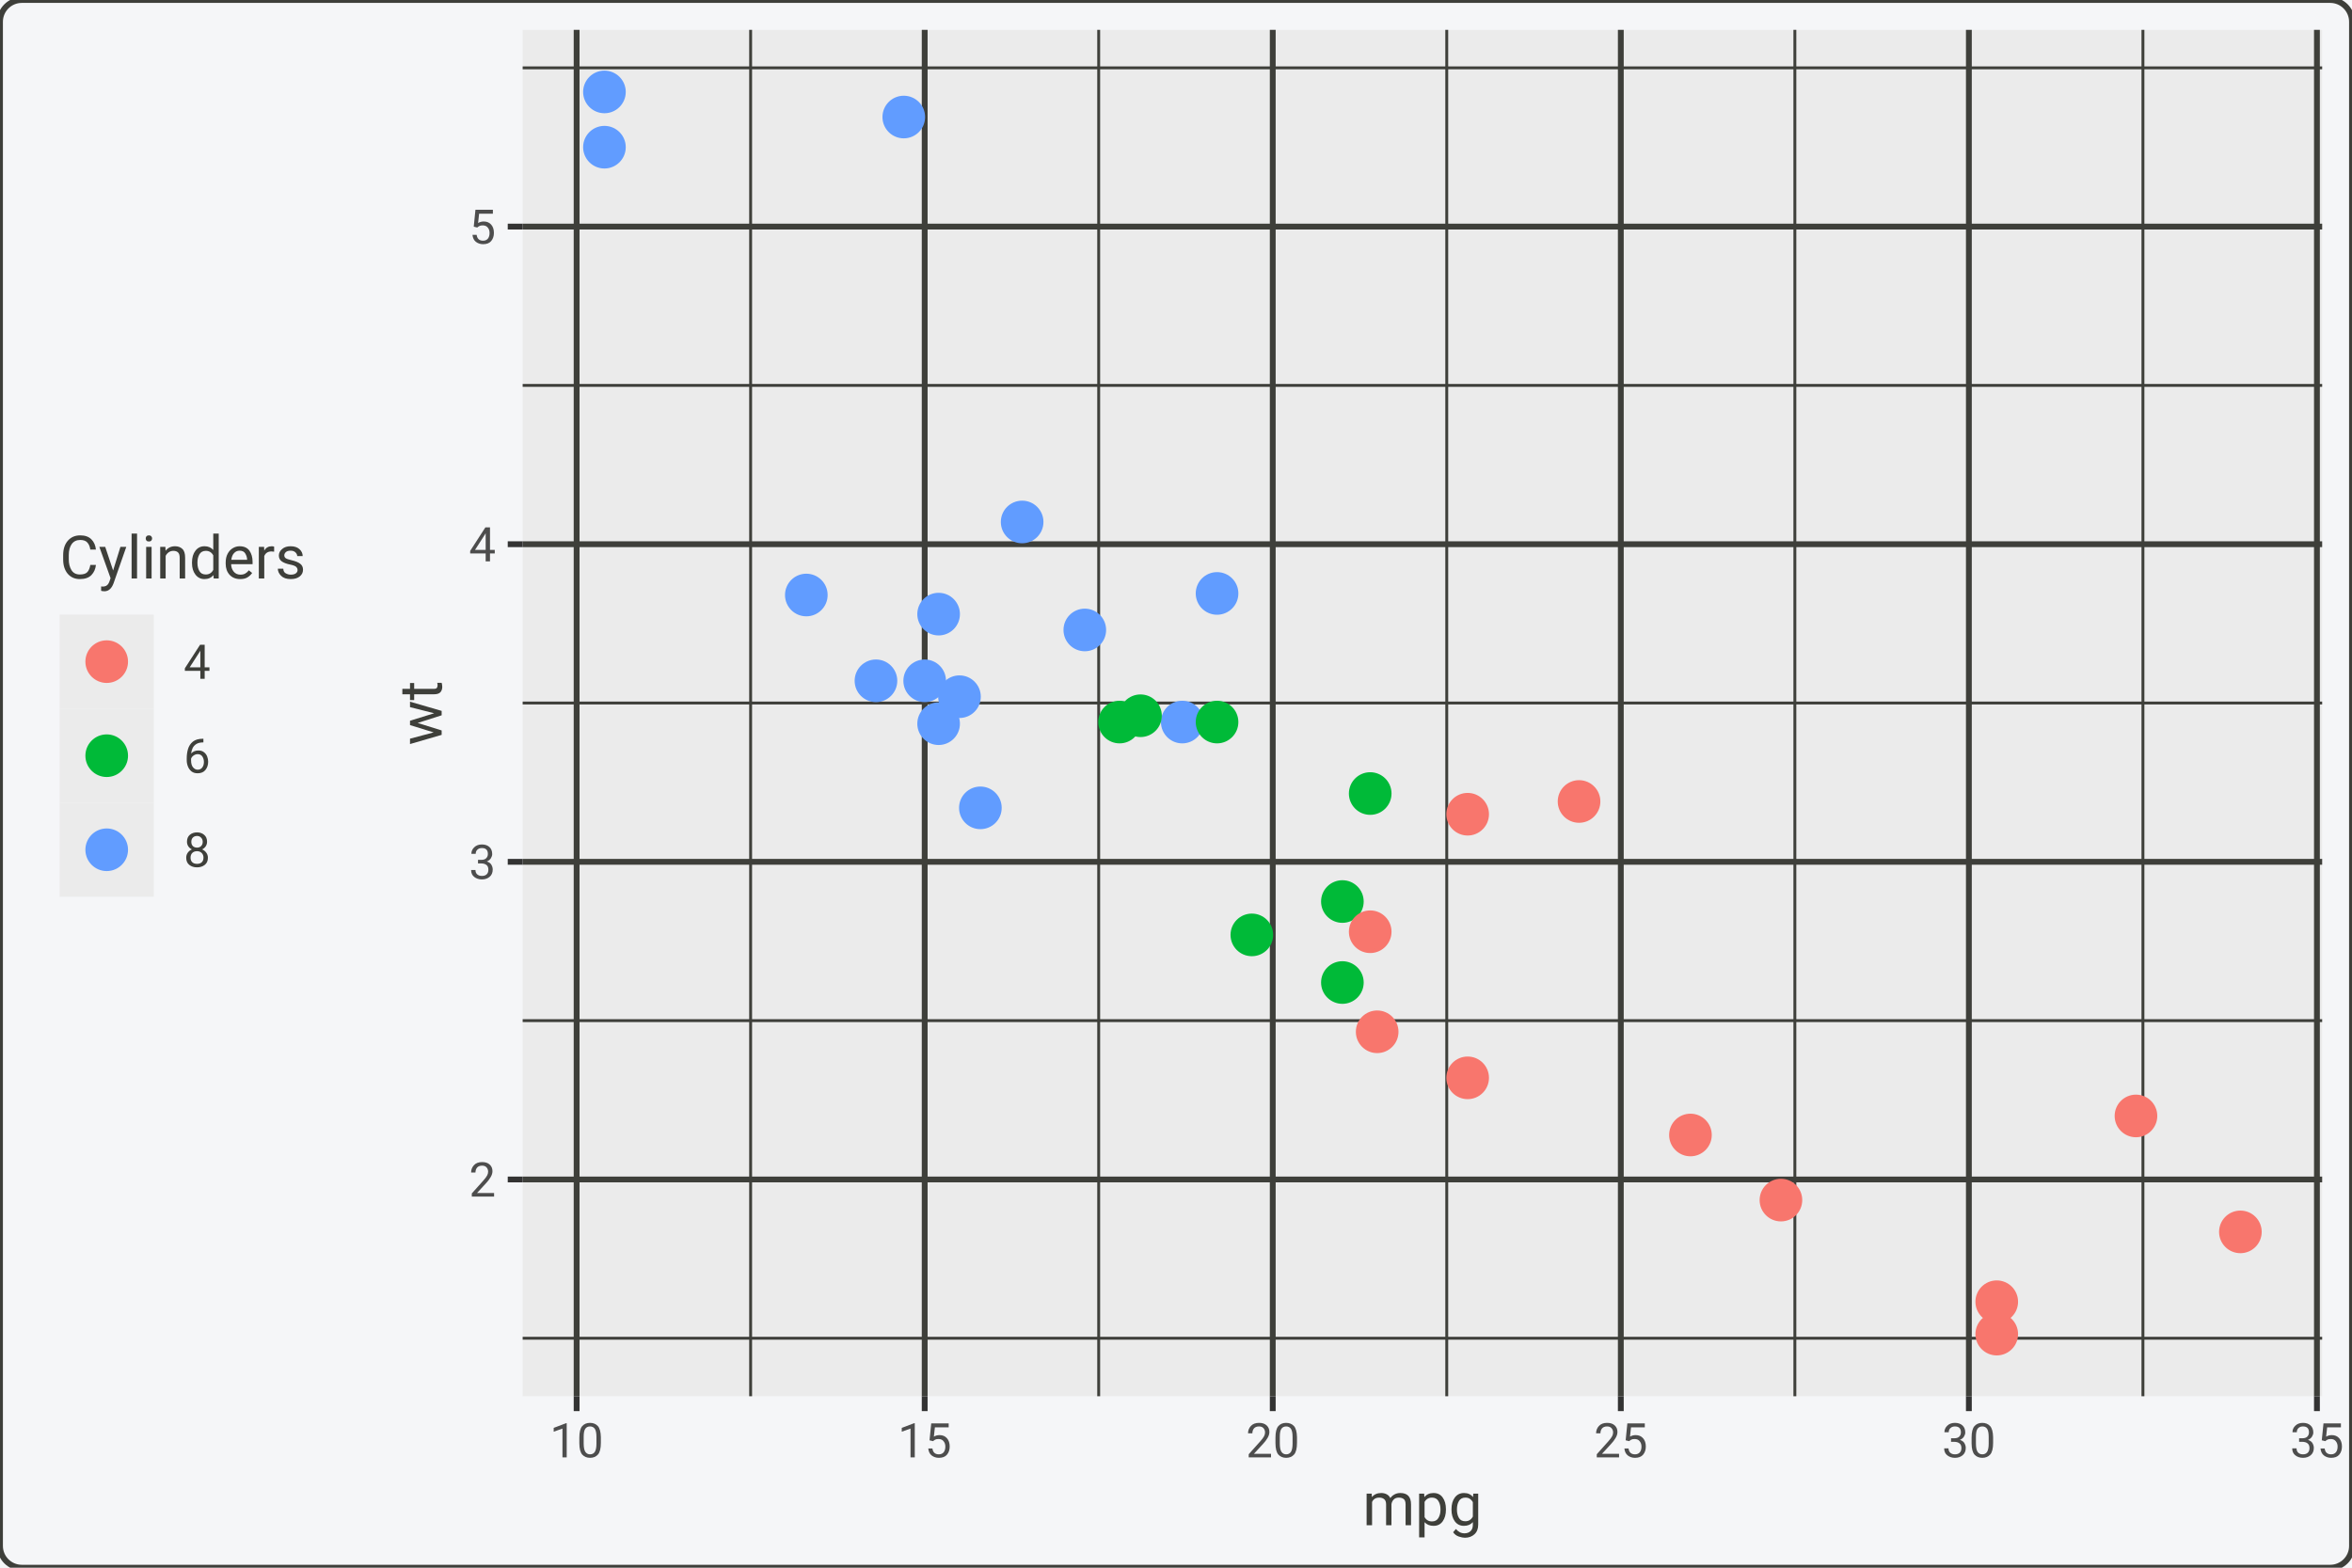
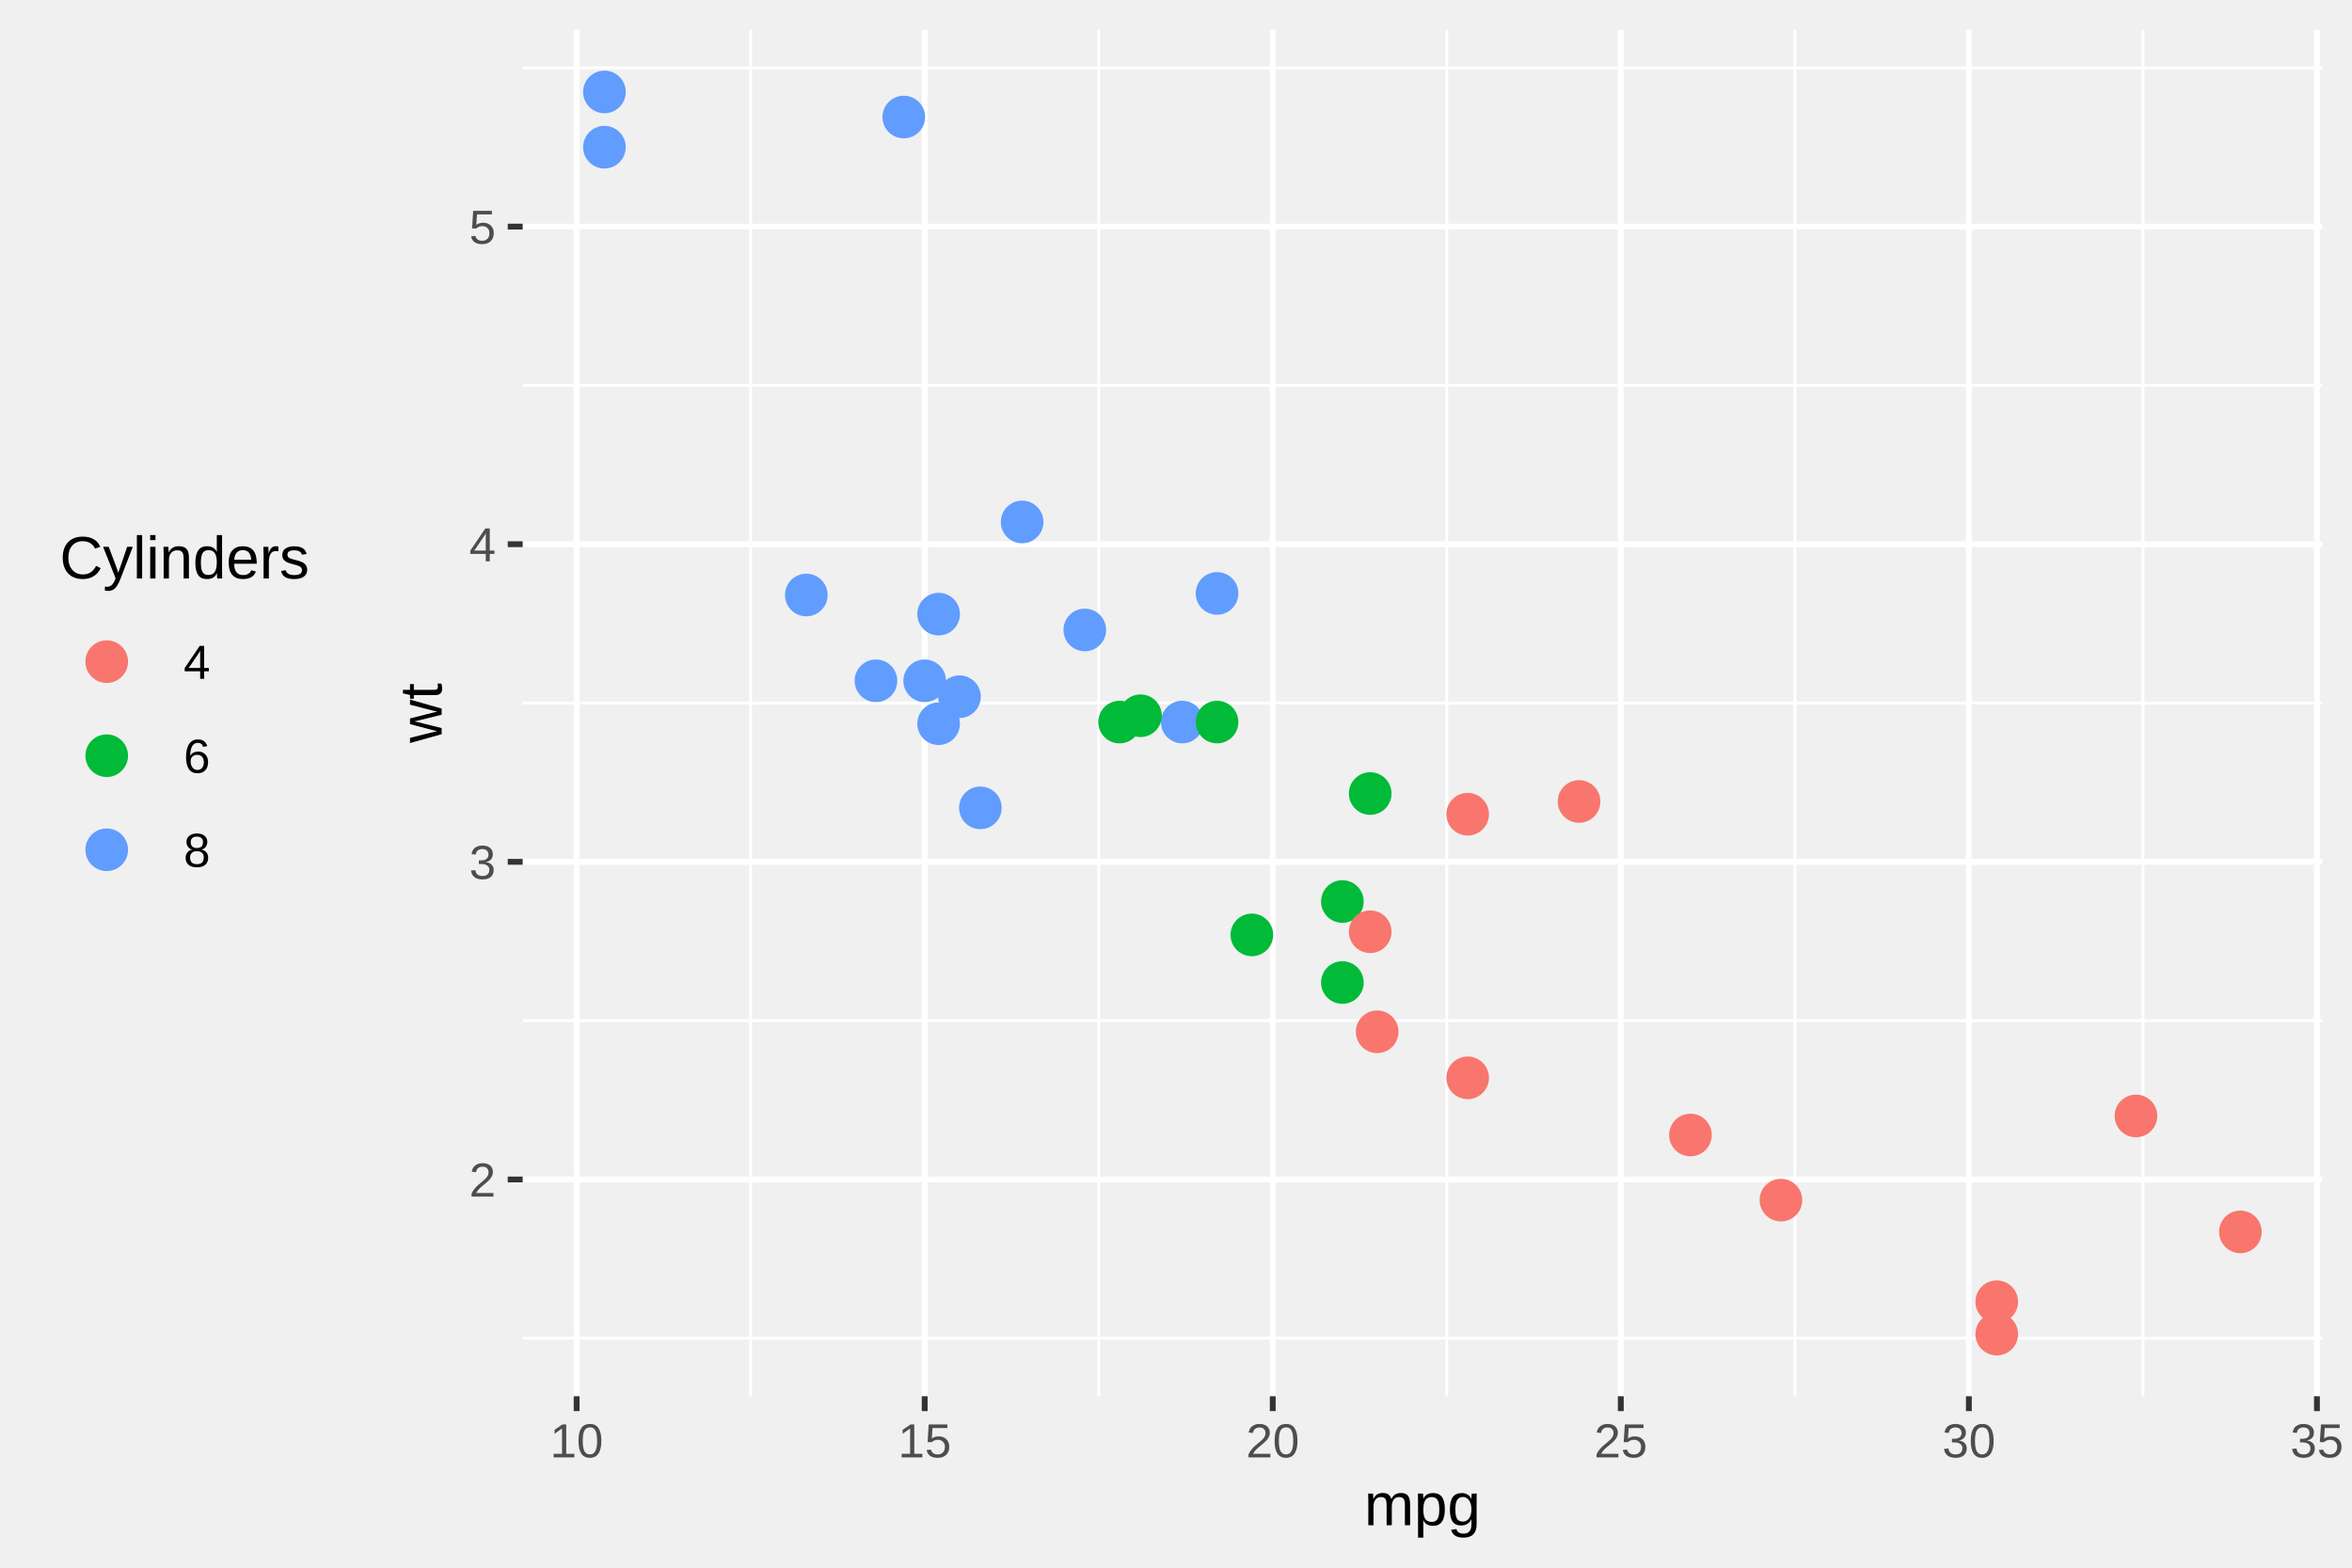
<svg xmlns="http://www.w3.org/2000/svg" width="432.00pt" height="288.00pt" viewBox="0 0 432.00 288.00">
  <g class="svglite">
    <defs>
      <style type="text/css">
-     /* theme-aware-processed */
-     .svglite line, .svglite polyline, .svglite polygon, .svglite path, .svglite circle {
+     .svglite line, .svglite polyline, .svglite polygon, .svglite path, .svglite rect, .svglite circle {
      fill: none;
-       stroke: #3E3F3A;
-       stroke-linecap: round;
-       stroke-linejoin: round;
-       stroke-miterlimit: 10.00;
-     }
-     .svglite &gt; g &gt; rect {
-       fill: none;
-       stroke: #3E3F3A;
+       stroke: #000000;
      stroke-linecap: round;
      stroke-linejoin: round;
      stroke-miterlimit: 10.00;
    }
    .svglite text {
      white-space: pre;
-       fill: #3E3F3A;
    }
    .svglite g.glyphgroup path {
      fill: inherit;
      stroke: none;
    }
  </style>
    </defs>
-     <rect class="svg-bg" width="100%" height="100%" style="stroke: none; fill: #F5F6F8;" />
+     <rect width="100%" height="100%" style="stroke: none; fill: none;" />
    <defs>
      <clipPath id="cpMC4wMHw0MzIuMDB8MC4wMHwyODguMDA=">
        <rect x="0.00" y="0.00" width="432.00" height="288.00" />
      </clipPath>
    </defs>
    <g clip-path="url(#cpMC4wMHw0MzIuMDB8MC4wMHwyODguMDA=)">
-       <rect rx="4" x="0" y="0.00" width="432.00" height="288.00" style="stroke-width: 1.07; stroke: #3E3F3A; fill: #F5F6F8;" />
+       <rect x="0" y="0.00" width="432.00" height="288.00" style="stroke-width: 1.07; stroke: none;" />
    </g>
    <defs>
      <clipPath id="cpOTYuMDB8NDI2LjUyfDUuNDh8MjU2LjUw">
        <rect x="96.00" y="5.48" width="330.52" height="251.02" />
      </clipPath>
    </defs>
    <g clip-path="url(#cpOTYuMDB8NDI2LjUyfDUuNDh8MjU2LjUw)">
-       <rect x="96.00" y="5.48" width="330.52" height="251.02" style="stroke-width: 1.07; stroke: none; fill: #EBEBEB;" />
-       <polyline points="96.00,245.85 426.52,245.85 " style="stroke-width: 0.53; stroke: #3E3F3A; stroke-linecap: butt;" />
-       <polyline points="96.00,187.50 426.52,187.50 " style="stroke-width: 0.53; stroke: #3E3F3A; stroke-linecap: butt;" />
-       <polyline points="96.00,129.15 426.52,129.15 " style="stroke-width: 0.53; stroke: #3E3F3A; stroke-linecap: butt;" />
-       <polyline points="96.00,70.80 426.52,70.80 " style="stroke-width: 0.53; stroke: #3E3F3A; stroke-linecap: butt;" />
-       <polyline points="96.00,12.46 426.52,12.46 " style="stroke-width: 0.53; stroke: #3E3F3A; stroke-linecap: butt;" />
-       <polyline points="137.87,256.50 137.87,5.48 " style="stroke-width: 0.53; stroke: #3E3F3A; stroke-linecap: butt;" />
-       <polyline points="201.80,256.50 201.80,5.48 " style="stroke-width: 0.53; stroke: #3E3F3A; stroke-linecap: butt;" />
-       <polyline points="265.73,256.50 265.73,5.48 " style="stroke-width: 0.53; stroke: #3E3F3A; stroke-linecap: butt;" />
-       <polyline points="329.67,256.50 329.67,5.48 " style="stroke-width: 0.53; stroke: #3E3F3A; stroke-linecap: butt;" />
-       <polyline points="393.60,256.50 393.60,5.48 " style="stroke-width: 0.53; stroke: #3E3F3A; stroke-linecap: butt;" />
-       <polyline points="96.00,216.68 426.52,216.68 " style="stroke-width: 1.07; stroke: #3E3F3A; stroke-linecap: butt;" />
-       <polyline points="96.00,158.33 426.52,158.33 " style="stroke-width: 1.07; stroke: #3E3F3A; stroke-linecap: butt;" />
-       <polyline points="96.00,99.98 426.52,99.98 " style="stroke-width: 1.07; stroke: #3E3F3A; stroke-linecap: butt;" />
-       <polyline points="96.00,41.63 426.52,41.63 " style="stroke-width: 1.07; stroke: #3E3F3A; stroke-linecap: butt;" />
-       <polyline points="105.91,256.50 105.91,5.48 " style="stroke-width: 1.07; stroke: #3E3F3A; stroke-linecap: butt;" />
-       <polyline points="169.84,256.50 169.84,5.48 " style="stroke-width: 1.07; stroke: #3E3F3A; stroke-linecap: butt;" />
-       <polyline points="233.77,256.50 233.77,5.48 " style="stroke-width: 1.07; stroke: #3E3F3A; stroke-linecap: butt;" />
-       <polyline points="297.70,256.50 297.70,5.48 " style="stroke-width: 1.07; stroke: #3E3F3A; stroke-linecap: butt;" />
-       <polyline points="361.63,256.50 361.63,5.48 " style="stroke-width: 1.07; stroke: #3E3F3A; stroke-linecap: butt;" />
-       <polyline points="425.56,256.50 425.56,5.48 " style="stroke-width: 1.07; stroke: #3E3F3A; stroke-linecap: butt;" />
+       <rect x="96.00" y="5.48" width="330.52" height="251.02" style="stroke-width: 1.07; stroke: none;" />
+       <polyline points="96.00,245.85 426.52,245.85 " style="stroke-width: 0.53; stroke: #FFFFFF; stroke-linecap: butt;" />
+       <polyline points="96.00,187.50 426.52,187.50 " style="stroke-width: 0.53; stroke: #FFFFFF; stroke-linecap: butt;" />
+       <polyline points="96.00,129.15 426.52,129.15 " style="stroke-width: 0.53; stroke: #FFFFFF; stroke-linecap: butt;" />
+       <polyline points="96.00,70.80 426.52,70.80 " style="stroke-width: 0.53; stroke: #FFFFFF; stroke-linecap: butt;" />
+       <polyline points="96.00,12.46 426.52,12.46 " style="stroke-width: 0.53; stroke: #FFFFFF; stroke-linecap: butt;" />
+       <polyline points="137.87,256.50 137.87,5.48 " style="stroke-width: 0.53; stroke: #FFFFFF; stroke-linecap: butt;" />
+       <polyline points="201.80,256.50 201.80,5.48 " style="stroke-width: 0.53; stroke: #FFFFFF; stroke-linecap: butt;" />
+       <polyline points="265.73,256.50 265.73,5.48 " style="stroke-width: 0.53; stroke: #FFFFFF; stroke-linecap: butt;" />
+       <polyline points="329.67,256.50 329.67,5.48 " style="stroke-width: 0.53; stroke: #FFFFFF; stroke-linecap: butt;" />
+       <polyline points="393.60,256.50 393.60,5.48 " style="stroke-width: 0.53; stroke: #FFFFFF; stroke-linecap: butt;" />
+       <polyline points="96.00,216.68 426.52,216.68 " style="stroke-width: 1.07; stroke: #FFFFFF; stroke-linecap: butt;" />
+       <polyline points="96.00,158.33 426.52,158.33 " style="stroke-width: 1.07; stroke: #FFFFFF; stroke-linecap: butt;" />
+       <polyline points="96.00,99.98 426.52,99.98 " style="stroke-width: 1.07; stroke: #FFFFFF; stroke-linecap: butt;" />
+       <polyline points="96.00,41.63 426.52,41.63 " style="stroke-width: 1.07; stroke: #FFFFFF; stroke-linecap: butt;" />
+       <polyline points="105.91,256.50 105.91,5.48 " style="stroke-width: 1.07; stroke: #FFFFFF; stroke-linecap: butt;" />
+       <polyline points="169.84,256.50 169.84,5.48 " style="stroke-width: 1.07; stroke: #FFFFFF; stroke-linecap: butt;" />
+       <polyline points="233.77,256.50 233.77,5.48 " style="stroke-width: 1.07; stroke: #FFFFFF; stroke-linecap: butt;" />
+       <polyline points="297.70,256.50 297.70,5.48 " style="stroke-width: 1.07; stroke: #FFFFFF; stroke-linecap: butt;" />
+       <polyline points="361.63,256.50 361.63,5.48 " style="stroke-width: 1.07; stroke: #FFFFFF; stroke-linecap: butt;" />
+       <polyline points="425.56,256.50 425.56,5.48 " style="stroke-width: 1.07; stroke: #FFFFFF; stroke-linecap: butt;" />
      <circle cx="246.56" cy="180.50" r="3.56" style="stroke-width: 0.71; stroke: #00BA38; fill: #00BA38;" />
      <circle cx="246.56" cy="165.62" r="3.56" style="stroke-width: 0.71; stroke: #00BA38; fill: #00BA38;" />
      <circle cx="269.57" cy="198.01" r="3.56" style="stroke-width: 0.71; stroke: #F8766D; fill: #F8766D;" />
      <circle cx="251.67" cy="145.78" r="3.56" style="stroke-width: 0.71; stroke: #00BA38; fill: #00BA38;" />
      <circle cx="217.15" cy="132.65" r="3.56" style="stroke-width: 0.71; stroke: #619CFF; fill: #619CFF;" />
      <circle cx="209.48" cy="131.49" r="3.56" style="stroke-width: 0.71; stroke: #00BA38; fill: #00BA38;" />
      <circle cx="160.89" cy="125.07" r="3.56" style="stroke-width: 0.71; stroke: #619CFF; fill: #619CFF;" />
      <circle cx="290.03" cy="147.24" r="3.56" style="stroke-width: 0.71; stroke: #F8766D; fill: #F8766D;" />
      <circle cx="269.57" cy="149.58" r="3.56" style="stroke-width: 0.71; stroke: #F8766D; fill: #F8766D;" />
      <circle cx="223.54" cy="132.65" r="3.56" style="stroke-width: 0.71; stroke: #00BA38; fill: #00BA38;" />
      <circle cx="205.64" cy="132.65" r="3.56" style="stroke-width: 0.71; stroke: #00BA38; fill: #00BA38;" />
      <circle cx="187.74" cy="95.89" r="3.56" style="stroke-width: 0.71; stroke: #619CFF; fill: #619CFF;" />
      <circle cx="199.25" cy="115.73" r="3.56" style="stroke-width: 0.71; stroke: #619CFF; fill: #619CFF;" />
      <circle cx="172.40" cy="112.82" r="3.56" style="stroke-width: 0.71; stroke: #619CFF; fill: #619CFF;" />
      <circle cx="111.02" cy="27.04" r="3.56" style="stroke-width: 0.71; stroke: #619CFF; fill: #619CFF;" />
      <circle cx="111.02" cy="16.89" r="3.56" style="stroke-width: 0.71; stroke: #619CFF; fill: #619CFF;" />
      <circle cx="166.00" cy="21.50" r="3.56" style="stroke-width: 0.71; stroke: #619CFF; fill: #619CFF;" />
      <circle cx="392.32" cy="205.01" r="3.56" style="stroke-width: 0.71; stroke: #F8766D; fill: #F8766D;" />
      <circle cx="366.75" cy="239.14" r="3.56" style="stroke-width: 0.71; stroke: #F8766D; fill: #F8766D;" />
      <circle cx="411.50" cy="226.31" r="3.56" style="stroke-width: 0.71; stroke: #F8766D; fill: #F8766D;" />
      <circle cx="252.95" cy="189.55" r="3.56" style="stroke-width: 0.71; stroke: #F8766D; fill: #F8766D;" />
      <circle cx="176.23" cy="127.99" r="3.56" style="stroke-width: 0.71; stroke: #619CFF; fill: #619CFF;" />
      <circle cx="172.40" cy="132.95" r="3.56" style="stroke-width: 0.71; stroke: #619CFF; fill: #619CFF;" />
      <circle cx="148.10" cy="109.31" r="3.56" style="stroke-width: 0.71; stroke: #619CFF; fill: #619CFF;" />
      <circle cx="223.54" cy="109.02" r="3.56" style="stroke-width: 0.71; stroke: #619CFF; fill: #619CFF;" />
      <circle cx="327.11" cy="220.47" r="3.56" style="stroke-width: 0.71; stroke: #F8766D; fill: #F8766D;" />
      <circle cx="310.49" cy="208.51" r="3.56" style="stroke-width: 0.71; stroke: #F8766D; fill: #F8766D;" />
      <circle cx="366.75" cy="245.09" r="3.56" style="stroke-width: 0.71; stroke: #F8766D; fill: #F8766D;" />
      <circle cx="180.07" cy="148.41" r="3.56" style="stroke-width: 0.71; stroke: #619CFF; fill: #619CFF;" />
      <circle cx="229.93" cy="171.75" r="3.56" style="stroke-width: 0.71; stroke: #00BA38; fill: #00BA38;" />
      <circle cx="169.84" cy="125.07" r="3.56" style="stroke-width: 0.71; stroke: #619CFF; fill: #619CFF;" />
      <circle cx="251.67" cy="171.17" r="3.56" style="stroke-width: 0.71; stroke: #F8766D; fill: #F8766D;" />
    </g>
    <g clip-path="url(#cpMC4wMHw0MzIuMDB8MC4wMHwyODguMDA=)">
-       <text x="91.07" y="219.83" text-anchor="end" style="font-size: 8.80px;fill: #4D4D4D; font-family: &quot;Roboto&quot;, -apple-system, BlinkMacSystemFont, &quot;Segoe UI&quot;, system-ui, sans-serif;" textLength="4.89px" lengthAdjust="spacingAndGlyphs">2</text>
-       <text x="91.07" y="161.48" text-anchor="end" style="font-size: 8.80px;fill: #4D4D4D; font-family: &quot;Roboto&quot;, -apple-system, BlinkMacSystemFont, &quot;Segoe UI&quot;, system-ui, sans-serif;" textLength="4.89px" lengthAdjust="spacingAndGlyphs">3</text>
-       <text x="91.07" y="103.13" text-anchor="end" style="font-size: 8.80px;fill: #4D4D4D; font-family: &quot;Roboto&quot;, -apple-system, BlinkMacSystemFont, &quot;Segoe UI&quot;, system-ui, sans-serif;" textLength="4.89px" lengthAdjust="spacingAndGlyphs">4</text>
-       <text x="91.07" y="44.78" text-anchor="end" style="font-size: 8.80px;fill: #4D4D4D; font-family: &quot;Roboto&quot;, -apple-system, BlinkMacSystemFont, &quot;Segoe UI&quot;, system-ui, sans-serif;" textLength="4.89px" lengthAdjust="spacingAndGlyphs">5</text>
+       <text x="91.07" y="219.83" text-anchor="end" style="font-size: 8.80px;fill: #4D4D4D; font-family: &quot;Arial&quot;;" textLength="4.89px" lengthAdjust="spacingAndGlyphs">2</text>
+       <text x="91.07" y="161.48" text-anchor="end" style="font-size: 8.80px;fill: #4D4D4D; font-family: &quot;Arial&quot;;" textLength="4.89px" lengthAdjust="spacingAndGlyphs">3</text>
+       <text x="91.07" y="103.13" text-anchor="end" style="font-size: 8.80px;fill: #4D4D4D; font-family: &quot;Arial&quot;;" textLength="4.89px" lengthAdjust="spacingAndGlyphs">4</text>
+       <text x="91.07" y="44.78" text-anchor="end" style="font-size: 8.80px;fill: #4D4D4D; font-family: &quot;Arial&quot;;" textLength="4.89px" lengthAdjust="spacingAndGlyphs">5</text>
      <polyline points="93.26,216.68 96.00,216.68 " style="stroke-width: 1.07; stroke: #333333; stroke-linecap: butt;" />
      <polyline points="93.26,158.33 96.00,158.33 " style="stroke-width: 1.07; stroke: #333333; stroke-linecap: butt;" />
      <polyline points="93.26,99.98 96.00,99.98 " style="stroke-width: 1.07; stroke: #333333; stroke-linecap: butt;" />
      <polyline points="93.26,41.63 96.00,41.63 " style="stroke-width: 1.07; stroke: #333333; stroke-linecap: butt;" />
      <polyline points="105.91,259.24 105.91,256.50 " style="stroke-width: 1.07; stroke: #333333; stroke-linecap: butt;" />
      <polyline points="169.84,259.24 169.84,256.50 " style="stroke-width: 1.07; stroke: #333333; stroke-linecap: butt;" />
      <polyline points="233.77,259.24 233.77,256.50 " style="stroke-width: 1.07; stroke: #333333; stroke-linecap: butt;" />
      <polyline points="297.70,259.24 297.70,256.50 " style="stroke-width: 1.07; stroke: #333333; stroke-linecap: butt;" />
      <polyline points="361.63,259.24 361.63,256.50 " style="stroke-width: 1.07; stroke: #333333; stroke-linecap: butt;" />
      <polyline points="425.56,259.24 425.56,256.50 " style="stroke-width: 1.07; stroke: #333333; stroke-linecap: butt;" />
-       <text x="105.91" y="267.74" text-anchor="middle" style="font-size: 8.80px;fill: #4D4D4D; font-family: &quot;Roboto&quot;, -apple-system, BlinkMacSystemFont, &quot;Segoe UI&quot;, system-ui, sans-serif;" textLength="9.78px" lengthAdjust="spacingAndGlyphs">10</text>
-       <text x="169.84" y="267.74" text-anchor="middle" style="font-size: 8.80px;fill: #4D4D4D; font-family: &quot;Roboto&quot;, -apple-system, BlinkMacSystemFont, &quot;Segoe UI&quot;, system-ui, sans-serif;" textLength="9.78px" lengthAdjust="spacingAndGlyphs">15</text>
-       <text x="233.77" y="267.74" text-anchor="middle" style="font-size: 8.80px;fill: #4D4D4D; font-family: &quot;Roboto&quot;, -apple-system, BlinkMacSystemFont, &quot;Segoe UI&quot;, system-ui, sans-serif;" textLength="9.78px" lengthAdjust="spacingAndGlyphs">20</text>
-       <text x="297.70" y="267.74" text-anchor="middle" style="font-size: 8.80px;fill: #4D4D4D; font-family: &quot;Roboto&quot;, -apple-system, BlinkMacSystemFont, &quot;Segoe UI&quot;, system-ui, sans-serif;" textLength="9.78px" lengthAdjust="spacingAndGlyphs">25</text>
-       <text x="361.63" y="267.74" text-anchor="middle" style="font-size: 8.80px;fill: #4D4D4D; font-family: &quot;Roboto&quot;, -apple-system, BlinkMacSystemFont, &quot;Segoe UI&quot;, system-ui, sans-serif;" textLength="9.78px" lengthAdjust="spacingAndGlyphs">30</text>
-       <text x="425.56" y="267.74" text-anchor="middle" style="font-size: 8.80px;fill: #4D4D4D; font-family: &quot;Roboto&quot;, -apple-system, BlinkMacSystemFont, &quot;Segoe UI&quot;, system-ui, sans-serif;" textLength="9.78px" lengthAdjust="spacingAndGlyphs">35</text>
-       <text x="261.26" y="280.20" text-anchor="middle" style="font-size: 11.00px; font-family: &quot;Roboto&quot;, -apple-system, BlinkMacSystemFont, &quot;Segoe UI&quot;, system-ui, sans-serif;" textLength="21.41px" lengthAdjust="spacingAndGlyphs">mpg</text>
-       <text transform="translate(81.12,130.99) rotate(-90)" text-anchor="middle" style="font-size: 11.00px; font-family: &quot;Roboto&quot;, -apple-system, BlinkMacSystemFont, &quot;Segoe UI&quot;, system-ui, sans-serif;" textLength="11.00px" lengthAdjust="spacingAndGlyphs">wt</text>
-       <rect rx="4" x="5.48" y="91.75" width="56.80" height="78.47" style="stroke-width: 1.07; stroke: none; fill: #F5F6F8;" />
-       <text x="10.96" y="106.27" style="font-size: 11.00px; font-family: &quot;Roboto&quot;, -apple-system, BlinkMacSystemFont, &quot;Segoe UI&quot;, system-ui, sans-serif;" textLength="45.84px" lengthAdjust="spacingAndGlyphs">Cylinders</text>
-       <rect x="10.96" y="112.91" width="17.28" height="17.28" style="stroke-width: 1.07; stroke: none; fill: #EBEBEB;" />
+       <text x="105.91" y="267.74" text-anchor="middle" style="font-size: 8.80px;fill: #4D4D4D; font-family: &quot;Arial&quot;;" textLength="9.78px" lengthAdjust="spacingAndGlyphs">10</text>
+       <text x="169.84" y="267.74" text-anchor="middle" style="font-size: 8.80px;fill: #4D4D4D; font-family: &quot;Arial&quot;;" textLength="9.78px" lengthAdjust="spacingAndGlyphs">15</text>
+       <text x="233.77" y="267.74" text-anchor="middle" style="font-size: 8.80px;fill: #4D4D4D; font-family: &quot;Arial&quot;;" textLength="9.78px" lengthAdjust="spacingAndGlyphs">20</text>
+       <text x="297.70" y="267.74" text-anchor="middle" style="font-size: 8.80px;fill: #4D4D4D; font-family: &quot;Arial&quot;;" textLength="9.78px" lengthAdjust="spacingAndGlyphs">25</text>
+       <text x="361.63" y="267.74" text-anchor="middle" style="font-size: 8.80px;fill: #4D4D4D; font-family: &quot;Arial&quot;;" textLength="9.78px" lengthAdjust="spacingAndGlyphs">30</text>
+       <text x="425.56" y="267.74" text-anchor="middle" style="font-size: 8.80px;fill: #4D4D4D; font-family: &quot;Arial&quot;;" textLength="9.78px" lengthAdjust="spacingAndGlyphs">35</text>
+       <text x="261.26" y="280.20" text-anchor="middle" style="font-size: 11.00px; font-family: &quot;Arial&quot;;" textLength="21.41px" lengthAdjust="spacingAndGlyphs">mpg</text>
+       <text transform="translate(81.12,130.99) rotate(-90)" text-anchor="middle" style="font-size: 11.00px; font-family: &quot;Arial&quot;;" textLength="11.00px" lengthAdjust="spacingAndGlyphs">wt</text>
+       <rect x="5.48" y="91.75" width="56.80" height="78.47" style="stroke-width: 0.75; stroke: none;" />
+       <rect x="5.48" y="91.75" width="56.80" height="78.47" style="stroke-width: 1.07; stroke: none;" />
+       <text x="10.96" y="106.27" style="font-size: 11.00px; font-family: &quot;Arial&quot;;" textLength="45.84px" lengthAdjust="spacingAndGlyphs">Cylinders</text>
+       <rect x="10.96" y="112.91" width="17.28" height="17.28" style="stroke-width: 1.07; stroke: none;" />
      <circle cx="19.60" cy="121.55" r="3.56" style="stroke-width: 0.71; stroke: #F8766D; fill: #F8766D;" />
-       <rect x="10.96" y="130.19" width="17.28" height="17.28" style="stroke-width: 1.07; stroke: none; fill: #EBEBEB;" />
+       <rect x="10.96" y="130.19" width="17.28" height="17.28" style="stroke-width: 1.07; stroke: none;" />
      <circle cx="19.60" cy="138.83" r="3.56" style="stroke-width: 0.71; stroke: #00BA38; fill: #00BA38;" />
-       <rect x="10.96" y="147.47" width="17.28" height="17.28" style="stroke-width: 1.07; stroke: none; fill: #EBEBEB;" />
+       <rect x="10.96" y="147.47" width="17.28" height="17.28" style="stroke-width: 1.07; stroke: none;" />
      <circle cx="19.60" cy="156.11" r="3.56" style="stroke-width: 0.71; stroke: #619CFF; fill: #619CFF;" />
-       <text x="33.72" y="124.70" style="font-size: 8.80px; font-family: &quot;Roboto&quot;, -apple-system, BlinkMacSystemFont, &quot;Segoe UI&quot;, system-ui, sans-serif;" textLength="4.89px" lengthAdjust="spacingAndGlyphs">4</text>
-       <text x="33.72" y="141.98" style="font-size: 8.80px; font-family: &quot;Roboto&quot;, -apple-system, BlinkMacSystemFont, &quot;Segoe UI&quot;, system-ui, sans-serif;" textLength="4.89px" lengthAdjust="spacingAndGlyphs">6</text>
-       <text x="33.72" y="159.26" style="font-size: 8.80px; font-family: &quot;Roboto&quot;, -apple-system, BlinkMacSystemFont, &quot;Segoe UI&quot;, system-ui, sans-serif;" textLength="4.89px" lengthAdjust="spacingAndGlyphs">8</text>
+       <text x="33.72" y="124.70" style="font-size: 8.80px; font-family: &quot;Arial&quot;;" textLength="4.89px" lengthAdjust="spacingAndGlyphs">4</text>
+       <text x="33.72" y="141.98" style="font-size: 8.80px; font-family: &quot;Arial&quot;;" textLength="4.89px" lengthAdjust="spacingAndGlyphs">6</text>
+       <text x="33.72" y="159.26" style="font-size: 8.80px; font-family: &quot;Arial&quot;;" textLength="4.89px" lengthAdjust="spacingAndGlyphs">8</text>
    </g>
  </g>
</svg>
